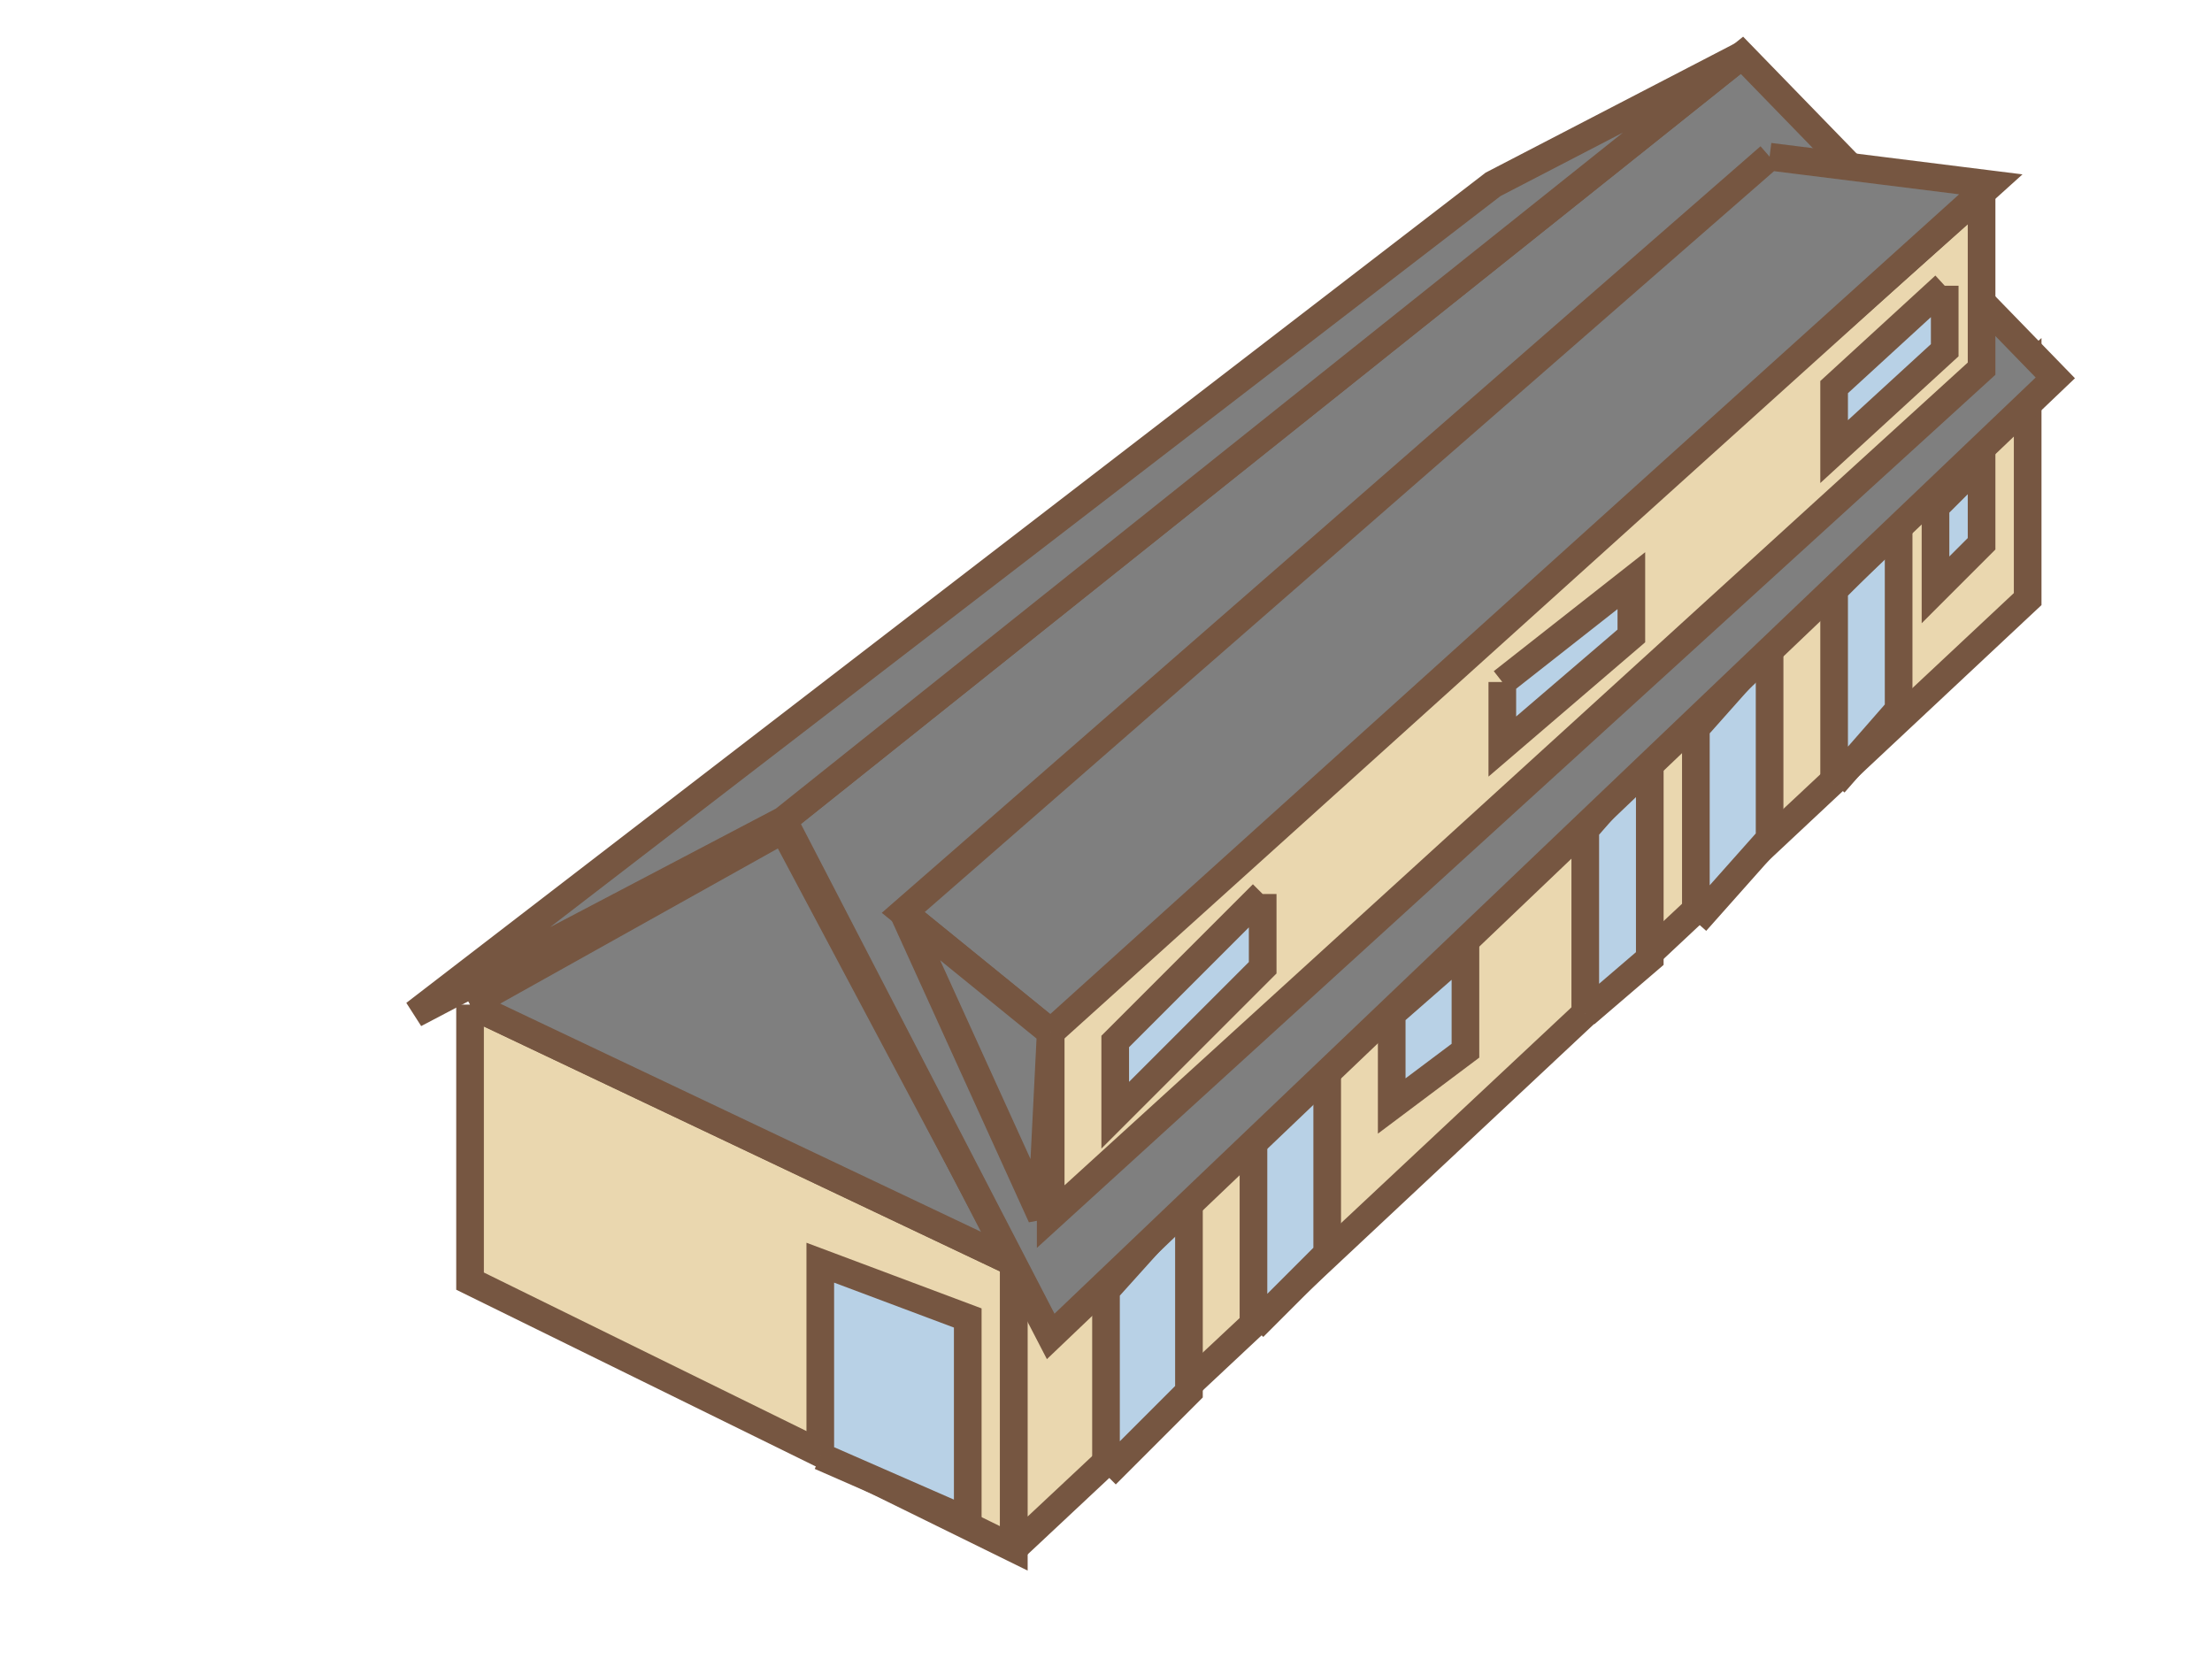
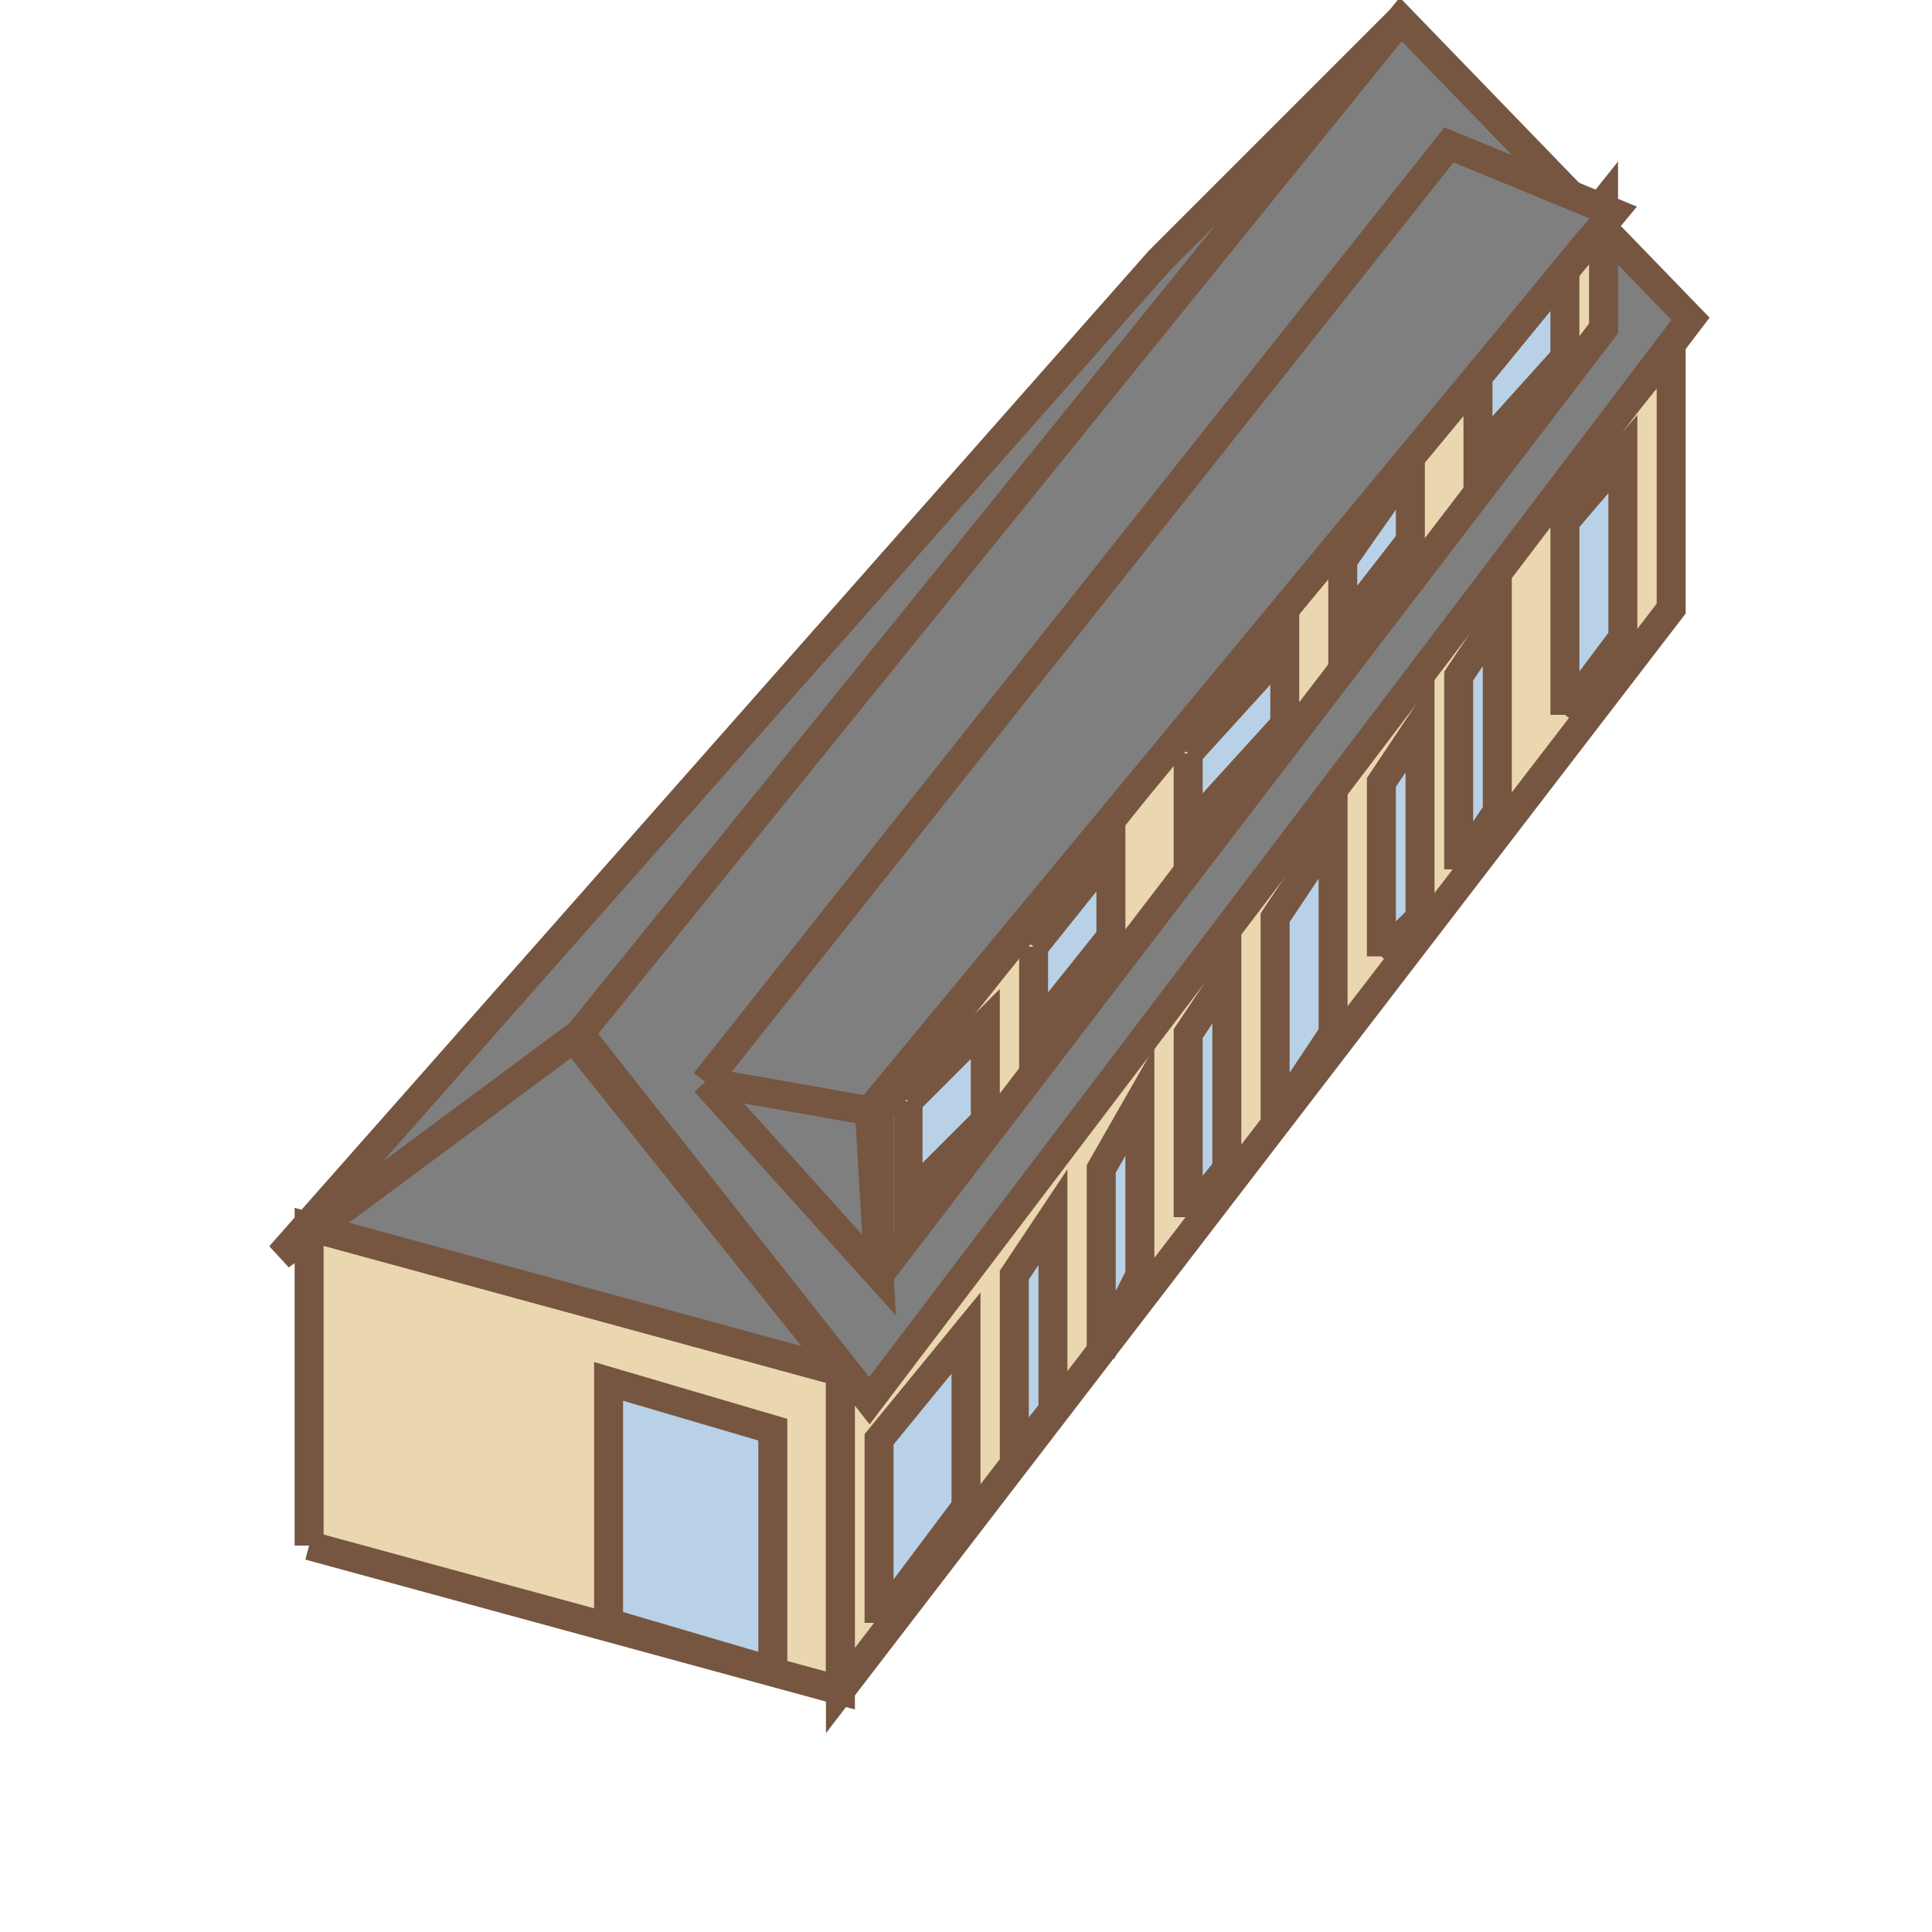
- <svg xmlns="http://www.w3.org/2000/svg" width="240pt" height="180pt" viewBox="0 0 240 180" preserveAspectRatio="xMidYMid meet">
-   <path d="M 51 109 L 51 139 L 110 168 L 110 137 L 51 109          " stroke-width="3" stroke="#765641" fill="#EAD7AF" />
-   <path d="M 110 168 L 110 137 L 220 40 L 220 65 L 110 168          " stroke-width="3" stroke="#765641" fill="#EAD7AF" />
-   <path d="M 51 109 L 110 137 L 85 90 L 51 109          " stroke-width="3" stroke="#765641" fill="#7F7F7F" />
-   <path d="M 89 158 L 89 137 L 105 143 L 105 165 L 89 158          " stroke-width="3" stroke="#765641" fill="#B8D1E6" />
-   <path d="M 120 160 L 120 140 L 129 130 L 129 151 L 120 160          " stroke-width="3" stroke="#765641" fill="#B8D1E6" />
-   <path d="M 136 144 L 136 123 L 144 116 L 144 136 L 136 144          " stroke-width="3" stroke="#765641" fill="#B8D1E6" />
-   <path d="M 151 110 L 151 120 L 159 114 L 159 103 L 151 110          " stroke-width="3" stroke="#765641" fill="#B8D1E6" />
-   <path d="M 172 110 L 172 90 L 179 82 L 179 104 L 172 110          " stroke-width="3" stroke="#765641" fill="#B8D1E6" />
-   <path d="M 184 100 L 184 79 L 192 70 L 192 91 L 184 100          " stroke-width="3" stroke="#765641" fill="#B8D1E6" />
-   <path d="M 199 85 L 199 64 L 206 57 L 206 77 L 199 85          " stroke-width="3" stroke="#765641" fill="#B8D1E6" />
-   <path d="M 210 55 L 210 64 L 215 59 L 215 50 L 210 55          " stroke-width="3" stroke="#765641" fill="#B8D1E6" />
-   <path d="M 85 89 L 114 145 L 223 41 L 189 6 L 85 89          " stroke-width="3" stroke="#765641" fill="#7F7F7F" />
-   <path d="M 85 89 L 45 110 L 162 20 L 189 6 L 85 89          " stroke-width="3" stroke="#765641" fill="#7F7F7F" />
-   <path d="M 215 21 L 215 40 L 114 132 L 114 111 L 215 21          " stroke-width="3" stroke="#765641" fill="#EAD7AF" />
-   <path d="M 192 17 L 216 20 L 114 112 L 98 99 L 192 17          " stroke-width="3" stroke="#765641" fill="#7F7F7F" />
-   <path d="M 114 112 L 98 99 L 113 132 L 114 112          " stroke-width="3" stroke="#765641" fill="#7F7F7F" />
-   <path d="M 137 97 L 137 105 L 121 121 L 121 113 L 137 97          " stroke-width="3" stroke="#765641" fill="#B8D1E6" />
-   <path d="M 163 74 L 163 81 L 177 69 L 177 63 L 163 74          " stroke-width="3" stroke="#765641" fill="#B8D1E6" />
-   <path d="M 211 31 L 211 38 L 199 49 L 199 42 L 211 31          " stroke-width="3" stroke="#765641" fill="#B8D1E6" />
+ <svg xmlns="http://www.w3.org/2000/svg" width="200pt" height="200pt" viewBox="0 0 200 200" preserveAspectRatio="xMidYMid meet">
+   <path d="M 32 160 L 32 127 L 87 142 L 87 175 L 32 160          " stroke-width="3" stroke="#765641" fill="#EAD7AF" />
+   <path d="M 32 127 L 59 107 L 87 142 L 32 127          " stroke-width="3" stroke="#765641" fill="#7F7F7F" />
+   <path d="M 87 142 L 87 175 L 173 63 L 173 36 L 87 142          " stroke-width="3" stroke="#765641" fill="#EAD7AF" />
+   <path d="M 80 173 L 80 148 L 63 143 L 63 168 L 80 173          " stroke-width="3" stroke="#765641" fill="#B8D1E6" />
+   <path d="M 91 168 L 91 149 L 100 138 L 100 156 L 91 168          " stroke-width="3" stroke="#765641" fill="#B8D1E6" />
+   <path d="M 105 151 L 105 132 L 109 126 L 109 146 L 105 151          " stroke-width="3" stroke="#765641" fill="#B8D1E6" />
+   <path d="M 114 140 L 114 121 L 118 114 L 118 132 L 114 140          " stroke-width="3" stroke="#765641" fill="#B8D1E6" />
+   <path d="M 123 126 L 123 107 L 127 101 L 127 121 L 123 126          " stroke-width="3" stroke="#765641" fill="#B8D1E6" />
+   <path d="M 132 116 L 132 95 L 138 86 L 138 107 L 132 116          " stroke-width="3" stroke="#765641" fill="#B8D1E6" />
+   <path d="M 143 99 L 143 81 L 147 75 L 147 95 L 143 99          " stroke-width="3" stroke="#765641" fill="#B8D1E6" />
+   <path d="M 151 90 L 151 70 L 155 64 L 155 84 L 151 90          " stroke-width="3" stroke="#765641" fill="#B8D1E6" />
+   <path d="M 162 74 L 162 54 L 168 47 L 168 66 L 162 74          " stroke-width="3" stroke="#765641" fill="#B8D1E6" />
+   <path d="M 60 107 L 90 145 L 175 33 L 145 2 L 60 107          " stroke-width="3" stroke="#765641" fill="#7F7F7F" />
+   <path d="M 145 2 L 60 107 L 29 130 L 120 27 L 145 2          " stroke-width="3" stroke="#765641" fill="#7F7F7F" />
+   <path d="M 91 132 L 91 115 L 166 21 L 166 34 L 91 132          " stroke-width="3" stroke="#765641" fill="#EAD7AF" />
+   <path d="M 73 112 L 90 115 L 167 22 L 150 15 L 73 112          " stroke-width="3" stroke="#765641" fill="#7F7F7F" />
+   <path d="M 73 112 L 90 115 L 91 132 L 73 112          " stroke-width="3" stroke="#765641" fill="#7F7F7F" />
+   <path d="M 94 114 L 94 124 L 102 116 L 102 106 L 94 114          " stroke-width="3" stroke="#765641" fill="#B8D1E6" />
+   <path d="M 107 98 L 107 107 L 115 97 L 115 88 L 107 98          " stroke-width="3" stroke="#765641" fill="#B8D1E6" />
+   <path d="M 123 78 L 123 86 L 133 75 L 133 67 L 123 78          " stroke-width="3" stroke="#765641" fill="#B8D1E6" />
+   <path d="M 139 58 L 139 65 L 146 56 L 146 48 L 139 58          " stroke-width="3" stroke="#765641" fill="#B8D1E6" />
+   <path d="M 153 39 L 153 47 L 162 37 L 162 28 L 153 39          " stroke-width="3" stroke="#765641" fill="#B8D1E6" />
</svg>
